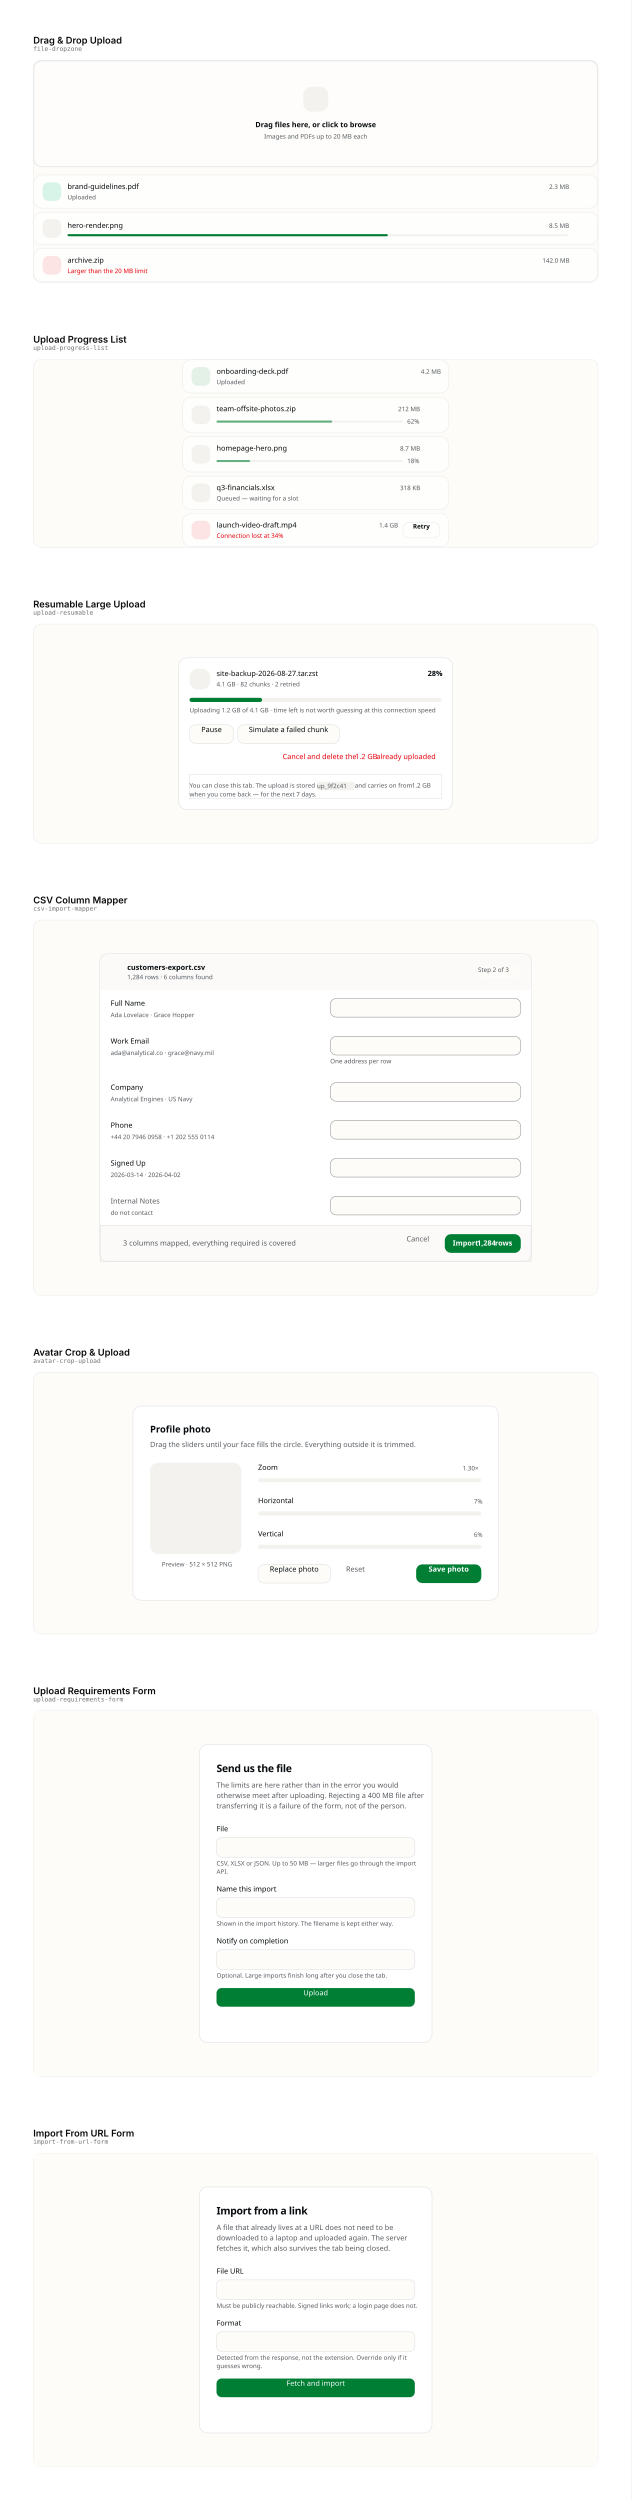
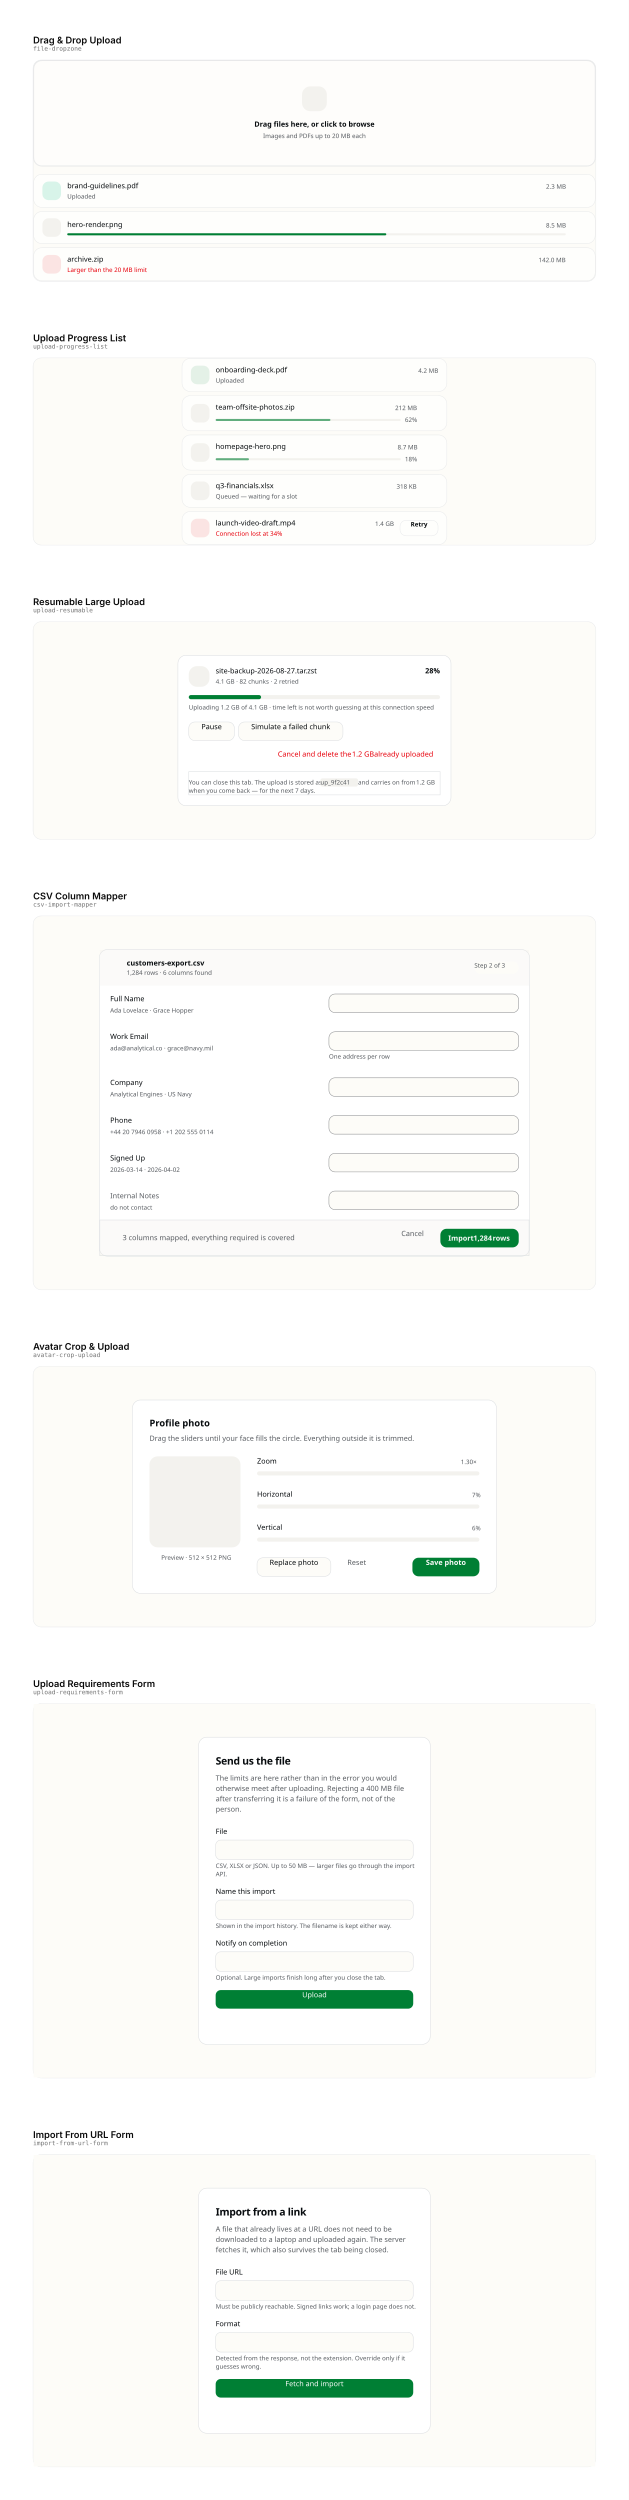
- <svg xmlns="http://www.w3.org/2000/svg" width="1216" height="4815" viewBox="0 0 1216 4815" id="Hoverlab — File Upload">
-   <rect id="Background" x="0" y="0" width="1216" height="4815" fill="#ffffff" />
+ <svg xmlns="http://www.w3.org/2000/svg" width="1216" height="4834" viewBox="0 0 1216 4834" id="Hoverlab — File Upload">
+   <rect id="Background" x="0" y="0" width="1216" height="4834" fill="#ffffff" />
  <text id="Drag &amp; Drop Upload label" x="64" y="84" font-family="Inter, system-ui, sans-serif" font-size="18" font-weight="600" fill="#0a0a0a">Drag &amp; Drop Upload</text>
  <text id="file-dropzone id" x="64" y="98" font-family="ui-monospace, monospace" font-size="12" fill="#737373">file-dropzone</text>
  <g id="Drag &amp; Drop Upload" transform="translate(64, 116)">
    <rect id="container" x="0" y="0" width="1088" height="428" rx="16" fill="#fdfcf8" stroke="rgba(220, 222, 225, 0.6)" stroke-width="1" />
    <rect id="container 2" x="1" y="1" width="1086" height="204" rx="16" fill="rgba(255, 255, 255, 0.4)" stroke="rgba(220, 222, 225, 0.6)" stroke-width="2" />
    <rect id="container 3" x="520" y="51" width="48" height="48" rx="16" fill="#f3f2ee" />
-     <text id="Drag files here, or click to browse" x="543.99" y="129" fill="#080c0f" font-family="ui-sans-serif, system-ui" font-size="14" font-weight="600" text-anchor="middle">Drag files here, or click to browse</text>
-     <text id="Images and PDFs up to 20 MB each" x="543.99" y="151" fill="#575b60" font-family="ui-sans-serif, system-ui" font-size="12" text-anchor="middle">Images and PDFs up to 20 MB each</text>
+     <text id="Drag files here, or click to browse" x="544" y="129" fill="#080c0f" font-family="Geist, &quot;Geist Fallback&quot;" font-size="14" font-weight="600" text-anchor="middle">Drag files here, or click to browse</text>
+     <text id="Images and PDFs up to 20 MB each" x="543.99" y="151" fill="#575b60" font-family="Geist, &quot;Geist Fallback&quot;" font-size="12" text-anchor="middle">Images and PDFs up to 20 MB each</text>
    <rect id="list item" x="1" y="221" width="1086" height="64" rx="16" fill="rgba(255, 255, 255, 0.6)" stroke="rgba(220, 222, 225, 0.6)" stroke-width="1" />
    <rect id="container 4" x="18" y="235" width="36" height="36" rx="12" fill="rgba(0, 188, 128, 0.149)" />
-     <text id="brand-guidelines.pdf" x="66" y="248" fill="#080c0f" font-family="ui-sans-serif, system-ui" font-size="14" font-weight="500">brand-guidelines.pdf</text>
-     <text id="2.3 MB" x="993.52" y="248" fill="#575b60" font-family="ui-sans-serif, system-ui" font-size="12">2.3 MB</text>
-     <text id="Uploaded" x="66" y="268" fill="#575b60" font-family="ui-sans-serif, system-ui" font-size="12">Uploaded</text>
+     <text id="brand-guidelines.pdf" x="66" y="248" fill="#080c0f" font-family="Geist, &quot;Geist Fallback&quot;" font-size="14" font-weight="500">brand-guidelines.pdf</text>
+     <text id="2.3 MB" x="991.73" y="249" fill="#575b60" font-family="Geist, &quot;Geist Fallback&quot;" font-size="12">2.3 MB</text>
+     <text id="Uploaded" x="66" y="268" fill="#575b60" font-family="Geist, &quot;Geist Fallback&quot;" font-size="12">Uploaded</text>
    <rect id="list item 2" x="1" y="293" width="1086" height="62" rx="16" fill="rgba(255, 255, 255, 0.6)" stroke="rgba(220, 222, 225, 0.6)" stroke-width="1" />
    <rect id="container 5" x="18" y="306" width="36" height="36" rx="12" fill="#f3f2ee" />
-     <text id="hero-render.png" x="66" y="323" fill="#080c0f" font-family="ui-sans-serif, system-ui" font-size="14" font-weight="500">hero-render.png</text>
-     <text id="8.5 MB" x="993.52" y="323" fill="#575b60" font-family="ui-sans-serif, system-ui" font-size="12">8.5 MB</text>
+     <text id="hero-render.png" x="66" y="323" fill="#080c0f" font-family="Geist, &quot;Geist Fallback&quot;" font-size="14" font-weight="500">hero-render.png</text>
+     <text id="8.5 MB" x="991.73" y="324" fill="#575b60" font-family="Geist, &quot;Geist Fallback&quot;" font-size="12">8.5 MB</text>
    <rect id="progressbar" x="66" y="335" width="964" height="4" rx="2" fill="#f3f2ee" />
    <rect id="container 6" x="66" y="335" width="616.95" height="4" rx="2" fill="#007f34" />
    <rect id="list item 3" x="1" y="363" width="1086" height="64" rx="16" fill="rgba(255, 255, 255, 0.6)" stroke="rgba(220, 222, 225, 0.6)" stroke-width="1" />
    <rect id="container 7" x="18" y="377" width="36" height="36" rx="12" fill="rgba(226, 0, 10, 0.102)" />
-     <text id="archive.zip" x="66" y="390" fill="#080c0f" font-family="ui-sans-serif, system-ui" font-size="14" font-weight="500">archive.zip</text>
-     <text id="142.0 MB" x="980.58" y="390" fill="#575b60" font-family="ui-sans-serif, system-ui" font-size="12">142.0 MB</text>
-     <text id="Larger than the 20 MB limit" x="66" y="410" fill="#e7000b" font-family="ui-sans-serif, system-ui" font-size="12">Larger than the 20 MB limit</text>
+     <text id="archive.zip" x="66" y="390" fill="#080c0f" font-family="Geist, &quot;Geist Fallback&quot;" font-size="14" font-weight="500">archive.zip</text>
+     <text id="142.0 MB" x="977.34" y="391" fill="#575b60" font-family="Geist, &quot;Geist Fallback&quot;" font-size="12">142.0 MB</text>
+     <text id="Larger than the 20 MB limit" x="66" y="410" fill="#e7000b" font-family="Geist, &quot;Geist Fallback&quot;" font-size="12">Larger than the 20 MB limit</text>
  </g>
  <text id="Upload Progress List label" x="64" y="660" font-family="Inter, system-ui, sans-serif" font-size="18" font-weight="600" fill="#0a0a0a">Upload Progress List</text>
  <text id="upload-progress-list id" x="64" y="674" font-family="ui-monospace, monospace" font-size="12" fill="#737373">upload-progress-list</text>
  <g id="Upload Progress List" transform="translate(64, 692)">
    <rect id="container" x="0" y="0" width="1088" height="362" rx="16" fill="#fdfcf8" stroke="rgba(220, 222, 225, 0.6)" stroke-width="1" />
    <rect id="list item" x="288" y="1" width="512" height="64" rx="16" fill="rgba(255, 255, 255, 0.6)" stroke="rgba(220, 222, 225, 0.6)" stroke-width="1" />
    <rect id="container 2" x="305" y="15" width="36" height="36" rx="12" fill="rgba(0, 128, 49, 0.102)" />
-     <text id="onboarding-deck.pdf" x="353" y="28" fill="#080c0f" font-family="ui-sans-serif, system-ui" font-size="14" font-weight="500">onboarding-deck.pdf</text>
-     <text id="4.2 MB" x="746.52" y="28" fill="#575b60" font-family="ui-sans-serif, system-ui" font-size="12">4.2 MB</text>
-     <text id="Uploaded" x="353" y="48" fill="#575b60" font-family="ui-sans-serif, system-ui" font-size="12">Uploaded</text>
+     <text id="onboarding-deck.pdf" x="353" y="28" fill="#080c0f" font-family="Geist, &quot;Geist Fallback&quot;" font-size="14" font-weight="500">onboarding-deck.pdf</text>
+     <text id="4.2 MB" x="744.73" y="29" fill="#575b60" font-family="Geist, &quot;Geist Fallback&quot;" font-size="12">4.2 MB</text>
+     <text id="Uploaded" x="353" y="48" fill="#575b60" font-family="Geist, &quot;Geist Fallback&quot;" font-size="12">Uploaded</text>
    <rect id="list item 2" x="288" y="73" width="512" height="68" rx="16" fill="rgba(255, 255, 255, 0.6)" stroke="rgba(220, 222, 225, 0.6)" stroke-width="1" />
    <rect id="container 3" x="305" y="89" width="36" height="36" rx="12" fill="#f3f2ee" />
-     <text id="team-offsite-photos.zip" x="353" y="100" fill="#080c0f" font-family="ui-sans-serif, system-ui" font-size="14" font-weight="500">team-offsite-photos.zip</text>
-     <text id="212 MB" x="702.64" y="100" fill="#575b60" font-family="ui-sans-serif, system-ui" font-size="12">212 MB</text>
-     <rect id="progressbar" x="353" y="118" width="359.23" height="4" rx="2" fill="#f3f2ee" />
-     <rect id="container 4" x="353" y="118" width="222.72" height="4" rx="2" fill="#007f34" opacity="0.58" />
-     <text id="62%" x="720.23" y="124" fill="#575b60" font-family="ui-sans-serif, system-ui" font-size="12">62%</text>
+     <text id="team-offsite-photos.zip" x="353" y="100" fill="#080c0f" font-family="Geist, &quot;Geist Fallback&quot;" font-size="14" font-weight="500">team-offsite-photos.zip</text>
+     <text id="212 MB" x="699.95" y="101" fill="#575b60" font-family="Geist, &quot;Geist Fallback&quot;" font-size="12">212 MB</text>
+     <rect id="progressbar" x="353" y="118" width="357.97" height="4" rx="2" fill="#f3f2ee" />
+     <rect id="container 4" x="353" y="118" width="221.94" height="4" rx="2" fill="#007f34" opacity="0.6" />
+     <text id="62%" x="718.97" y="124" fill="#575b60" font-family="Geist, &quot;Geist Fallback&quot;" font-size="12">62%</text>
    <rect id="list item 3" x="288" y="149" width="512" height="68" rx="16" fill="rgba(255, 255, 255, 0.6)" stroke="rgba(220, 222, 225, 0.6)" stroke-width="1" />
    <rect id="container 5" x="305" y="165" width="36" height="36" rx="12" fill="#f3f2ee" />
-     <text id="homepage-hero.png" x="353" y="176" fill="#080c0f" font-family="ui-sans-serif, system-ui" font-size="14" font-weight="500">homepage-hero.png</text>
-     <text id="8.7 MB" x="706.52" y="176" fill="#575b60" font-family="ui-sans-serif, system-ui" font-size="12">8.7 MB</text>
-     <rect id="progressbar 2" x="353" y="194" width="359.23" height="4" rx="2" fill="#f3f2ee" />
-     <rect id="container 6" x="353" y="194" width="64.66" height="4" rx="2" fill="#007f34" opacity="0.58" />
-     <text id="18%" x="720.23" y="200" fill="#575b60" font-family="ui-sans-serif, system-ui" font-size="12">18%</text>
+     <text id="homepage-hero.png" x="353" y="176" fill="#080c0f" font-family="Geist, &quot;Geist Fallback&quot;" font-size="14" font-weight="500">homepage-hero.png</text>
+     <text id="8.7 MB" x="704.73" y="177" fill="#575b60" font-family="Geist, &quot;Geist Fallback&quot;" font-size="12">8.7 MB</text>
+     <rect id="progressbar 2" x="353" y="194" width="357.97" height="4" rx="2" fill="#f3f2ee" />
+     <rect id="container 6" x="353" y="194" width="64.42" height="4" rx="2" fill="#007f34" opacity="0.6" />
+     <text id="18%" x="718.97" y="200" fill="#575b60" font-family="Geist, &quot;Geist Fallback&quot;" font-size="12">18%</text>
    <rect id="list item 4" x="288" y="225" width="512" height="64" rx="16" fill="rgba(255, 255, 255, 0.6)" stroke="rgba(220, 222, 225, 0.6)" stroke-width="1" />
    <rect id="container 7" x="305" y="239" width="36" height="36" rx="12" fill="#f3f2ee" />
-     <text id="q3-financials.xlsx" x="353" y="252" fill="#080c0f" font-family="ui-sans-serif, system-ui" font-size="14" font-weight="500">q3-financials.xlsx</text>
-     <text id="318 KB" x="706.45" y="252" fill="#575b60" font-family="ui-sans-serif, system-ui" font-size="12">318 KB</text>
-     <text id="Queued — waiting for a slot" x="353" y="272" fill="#575b60" font-family="ui-sans-serif, system-ui" font-size="12">Queued — waiting for a slot</text>
+     <text id="q3-financials.xlsx" x="353" y="252" fill="#080c0f" font-family="Geist, &quot;Geist Fallback&quot;" font-size="14" font-weight="500">q3-financials.xlsx</text>
+     <text id="318 KB" x="702.67" y="253" fill="#575b60" font-family="Geist, &quot;Geist Fallback&quot;" font-size="12">318 KB</text>
+     <text id="Queued — waiting for a slot" x="353" y="272" fill="#575b60" font-family="Geist, &quot;Geist Fallback&quot;" font-size="12">Queued — waiting for a slot</text>
    <rect id="list item 5" x="288" y="297" width="512" height="64" rx="16" fill="rgba(255, 255, 255, 0.6)" stroke="rgba(220, 222, 225, 0.6)" stroke-width="1" />
    <rect id="container 8" x="305" y="311" width="36" height="36" rx="12" fill="rgba(226, 0, 10, 0.102)" />
-     <text id="launch-video-draft.mp4" x="353" y="324" fill="#080c0f" font-family="ui-sans-serif, system-ui" font-size="14" font-weight="500">launch-video-draft.mp4</text>
-     <text id="1.4 GB" x="666.17" y="324" fill="#575b60" font-family="ui-sans-serif, system-ui" font-size="12">1.4 GB</text>
-     <text id="Connection lost at 34%" x="353" y="344" fill="#e7000b" font-family="ui-sans-serif, system-ui" font-size="12">Connection lost at 34%</text>
-     <rect id="button" x="712.11" y="314" width="70.89" height="30" rx="12" fill="none" stroke="rgba(220, 222, 225, 0.6)" stroke-width="1" />
-     <text id="Retry" x="747.55" y="326" fill="#080c0f" font-family="ui-sans-serif, system-ui" font-size="12" font-weight="600" text-anchor="middle">Retry</text>
+     <text id="launch-video-draft.mp4" x="353" y="324" fill="#080c0f" font-family="Geist, &quot;Geist Fallback&quot;" font-size="14" font-weight="500">launch-video-draft.mp4</text>
+     <text id="1.4 GB" x="661.13" y="325" fill="#575b60" font-family="Geist, &quot;Geist Fallback&quot;" font-size="12">1.4 GB</text>
+     <text id="Connection lost at 34%" x="353" y="344" fill="#e7000b" font-family="Geist, &quot;Geist Fallback&quot;" font-size="12">Connection lost at 34%</text>
+     <rect id="button" x="709.5" y="314" width="73.5" height="30" rx="12" fill="none" stroke="rgba(220, 222, 225, 0.6)" stroke-width="1" />
+     <text id="Retry" x="746.25" y="326" fill="#080c0f" font-family="Geist, &quot;Geist Fallback&quot;" font-size="12" font-weight="600" text-anchor="middle">Retry</text>
  </g>
  <text id="Resumable Large Upload label" x="64" y="1170" font-family="Inter, system-ui, sans-serif" font-size="18" font-weight="600" fill="#0a0a0a">Resumable Large Upload</text>
  <text id="upload-resumable id" x="64" y="1184" font-family="ui-monospace, monospace" font-size="12" fill="#737373">upload-resumable</text>
  <g id="Resumable Large Upload" transform="translate(64, 1202)">
-     <rect id="container" x="0" y="0" width="1088" height="422" rx="16" fill="#fdfcf8" stroke="rgba(220, 222, 225, 0.6)" stroke-width="1" />
-     <rect id="container 2" x="280" y="65" width="528" height="292" rx="16" fill="#ffffff" stroke="#dbdee1" stroke-width="1" />
+     <rect id="container" x="0" y="0" width="1088" height="421" rx="16" fill="#fdfcf8" stroke="rgba(220, 222, 225, 0.6)" stroke-width="1" />
+     <rect id="container 2" x="280" y="65" width="528" height="291" rx="16" fill="#ffffff" stroke="#dbdee1" stroke-width="1" />
    <rect id="container 3" x="301" y="86" width="40" height="40" rx="16" fill="#f3f2ee" />
-     <text id="site-backup-2026-08-27.tar.zst" x="353" y="100" fill="#080c0f" font-family="ui-sans-serif, system-ui" font-size="14" font-weight="500">site-backup-2026-08-27.tar.zst</text>
-     <text id="4.1 GB · 82 chunks · 2 retried" x="353" y="120" fill="#575b60" font-family="ui-sans-serif, system-ui" font-size="12">4.1 GB · 82 chunks · 2 retried</text>
-     <text id="28%" x="759.69" y="100" fill="#080c0f" font-family="ui-sans-serif, system-ui" font-size="14" font-weight="600">28%</text>
+     <text id="site-backup-2026-08-27.tar.zst" x="353" y="100" fill="#080c0f" font-family="Geist, &quot;Geist Fallback&quot;" font-size="14" font-weight="500">site-backup-2026-08-27.tar.zst</text>
+     <text id="4.1 GB · 82 chunks · 2 retried" x="353" y="120" fill="#575b60" font-family="Geist, &quot;Geist Fallback&quot;" font-size="12">4.1 GB · 82 chunks · 2 retried</text>
+     <text id="28%" x="758.06" y="100" fill="#080c0f" font-family="Geist, &quot;Geist Fallback&quot;" font-size="14" font-weight="600">28%</text>
    <rect id="progressbar" x="301" y="142" width="486" height="8" rx="4" fill="#f3f2ee" />
    <rect id="container 4" x="301" y="142" width="139.86" height="8" rx="4" fill="#007f34" />
-     <text id="Uploading 1.2 GB of 4.1 GB · time left i…" x="301" y="170" fill="#575b60" font-family="ui-sans-serif, system-ui" font-size="12">Uploading 1.2 GB of 4.1 GB · time left is not worth guessing at this connection speed</text>
-     <rect id="button" x="301" y="194" width="84.73" height="36" rx="12" fill="#fdfcf8" stroke="#dbdee1" stroke-width="1" />
-     <text id="Pause" x="343.37" y="208" fill="#080c0f" font-family="ui-sans-serif, system-ui" font-size="14" font-weight="500" text-anchor="middle">Pause</text>
-     <rect id="button 2" x="393.73" y="194" width="195.83" height="36" rx="12" fill="#fdfcf8" stroke="#dbdee1" stroke-width="1" />
-     <text id="Simulate a failed chunk" x="491.65" y="208" fill="#080c0f" font-family="ui-sans-serif, system-ui" font-size="14" font-weight="500" text-anchor="middle">Simulate a failed chunk</text>
-     <text id="Cancel and delete the" x="551.45" y="260" fill="#e7000b" font-family="ui-sans-serif, system-ui" font-size="14" font-weight="500" text-anchor="middle">Cancel and delete the</text>
-     <text id="1.2 GB" x="641.48" y="260" fill="#e7000b" font-family="ui-sans-serif, system-ui" font-size="14" font-weight="500" text-anchor="middle">1.2 GB</text>
-     <text id="already uploaded" x="717.95" y="260" fill="#e7000b" font-family="ui-sans-serif, system-ui" font-size="14" font-weight="500" text-anchor="middle">already uploaded</text>
-     <rect id="paragraph" x="301" y="290" width="486" height="46" fill="none" stroke="#dbdee1" stroke-width="1" />
-     <text id="You can close this tab. The upload is st…" x="301" y="315" fill="#575b60" font-family="ui-sans-serif, system-ui" font-size="12">You can close this tab. The upload is stored as</text>
-     <text id="and carries on from" x="619.28" y="315" fill="#575b60" font-family="ui-sans-serif, system-ui" font-size="12">and carries on from</text>
-     <text id="1.2 GB 2" x="729.06" y="315" fill="#575b60" font-family="ui-sans-serif, system-ui" font-size="12">1.2 GB</text>
-     <text id="when you come back — for the next 7 days…" x="301" y="332" fill="#575b60" font-family="ui-sans-serif, system-ui" font-size="12">when you come back — for the next 7 days.</text>
-     <rect id="container 5" x="546.47" y="304" width="72.81" height="16" rx="4" fill="#f3f2ee" />
-     <text id="up_9f2c41" x="546.47" y="316" fill="#575b60" font-family="&quot;JetBrains Mono&quot;, &quot;JetBrains Mono Fallback&quot;" font-size="12">up_9f2c41</text>
+     <text id="Uploading 1.2 GB of 4.1 GB · time left i…" x="301" y="170" fill="#575b60" font-family="Geist, &quot;Geist Fallback&quot;" font-size="12">Uploading 1.2 GB of 4.1 GB · time left is not worth guessing at this connection speed</text>
+     <rect id="button" x="301" y="194" width="88.19" height="36" rx="12" fill="#fdfcf8" stroke="#dbdee1" stroke-width="1" />
+     <text id="Pause" x="345.09" y="208" fill="#080c0f" font-family="Geist, &quot;Geist Fallback&quot;" font-size="14" font-weight="500" text-anchor="middle">Pause</text>
+     <rect id="button 2" x="397.19" y="194" width="201.89" height="36" rx="12" fill="#fdfcf8" stroke="#dbdee1" stroke-width="1" />
+     <text id="Simulate a failed chunk" x="498.13" y="208" fill="#080c0f" font-family="Geist, &quot;Geist Fallback&quot;" font-size="14" font-weight="500" text-anchor="middle">Simulate a failed chunk</text>
+     <text id="Cancel and delete the" x="544.26" y="261" fill="#e7000b" font-family="Geist, &quot;Geist Fallback&quot;" font-size="14" font-weight="500" text-anchor="middle">Cancel and delete the</text>
+     <text id="1.2 GB" x="637.93" y="261" fill="#e7000b" font-family="Geist, &quot;Geist Fallback&quot;" font-size="14" font-weight="500" text-anchor="middle">1.2 GB</text>
+     <text id="already uploaded" x="716.59" y="261" fill="#e7000b" font-family="Geist, &quot;Geist Fallback&quot;" font-size="14" font-weight="500" text-anchor="middle">already uploaded</text>
+     <rect id="paragraph" x="301" y="290" width="486" height="45" fill="none" stroke="#dbdee1" stroke-width="1" />
+     <text id="You can close this tab. The upload is st…" x="301" y="315" fill="#575b60" font-family="Geist, &quot;Geist Fallback&quot;" font-size="12">You can close this tab. The upload is stored as</text>
+     <text id="and carries on from" x="628.36" y="315" fill="#575b60" font-family="Geist, &quot;Geist Fallback&quot;" font-size="12">and carries on from</text>
+     <text id="1.2 GB 2" x="740.44" y="315" fill="#575b60" font-family="Geist, &quot;Geist Fallback&quot;" font-size="12">1.2 GB</text>
+     <text id="when you come back — for the next 7 days…" x="301" y="331" fill="#575b60" font-family="Geist, &quot;Geist Fallback&quot;" font-size="12">when you come back — for the next 7 days.</text>
+     <rect id="container 5" x="555.55" y="303" width="72.81" height="16" rx="4" fill="#f3f2ee" />
+     <text id="up_9f2c41" x="555.55" y="315" fill="#575b60" font-family="&quot;JetBrains Mono&quot;, &quot;JetBrains Mono Fallback&quot;" font-size="12">up_9f2c41</text>
  </g>
-   <text id="CSV Column Mapper label" x="64" y="1740" font-family="Inter, system-ui, sans-serif" font-size="18" font-weight="600" fill="#0a0a0a">CSV Column Mapper</text>
-   <text id="csv-import-mapper id" x="64" y="1754" font-family="ui-monospace, monospace" font-size="12" fill="#737373">csv-import-mapper</text>
-   <g id="CSV Column Mapper" transform="translate(64, 1772)">
+   <text id="CSV Column Mapper label" x="64" y="1739" font-family="Inter, system-ui, sans-serif" font-size="18" font-weight="600" fill="#0a0a0a">CSV Column Mapper</text>
+   <text id="csv-import-mapper id" x="64" y="1753" font-family="ui-monospace, monospace" font-size="12" fill="#737373">csv-import-mapper</text>
+   <g id="CSV Column Mapper" transform="translate(64, 1771)">
    <rect id="container" x="0" y="0" width="1088" height="723" rx="16" fill="#fdfcf8" stroke="rgba(220, 222, 225, 0.6)" stroke-width="1" />
    <rect id="container 2" x="128" y="65" width="832" height="593" rx="16" fill="#ffffff" stroke="#dbdee1" stroke-width="1" />
    <rect id="header" x="129" y="66" width="830" height="69" fill="rgba(242, 238, 235, 0.302)" />
-     <text id="customers-export.csv" x="181" y="96" fill="#080c0f" font-family="ui-sans-serif, system-ui" font-size="14" font-weight="600">customers-export.csv</text>
-     <text id="1,284 rows · 6 columns found" x="181" y="114" fill="#575b60" font-family="ui-sans-serif, system-ui" font-size="12">1,284 rows · 6 columns found</text>
-     <rect id="container 3" x="856.61" y="88" width="82.39" height="24" rx="12" fill="#fdfcf8" />
-     <text id="Step 2 of 3" x="856.61" y="100" fill="#575b60" font-family="ui-sans-serif, system-ui" font-size="12" font-weight="500">Step 2 of 3</text>
-     <text id="Full Name" x="149" y="165" fill="#080c0f" font-family="ui-sans-serif, system-ui" font-size="14" font-weight="500">Full Name</text>
+     <text id="customers-export.csv" x="181" y="96" fill="#080c0f" font-family="Geist, &quot;Geist Fallback&quot;" font-size="14" font-weight="600">customers-export.csv</text>
+     <text id="1,284 rows · 6 columns found" x="181" y="114" fill="#575b60" font-family="Geist, &quot;Geist Fallback&quot;" font-size="12">1,284 rows · 6 columns found</text>
+     <rect id="container 3" x="853.16" y="88" width="85.84" height="24" rx="12" fill="#fdfcf8" />
+     <text id="Step 2 of 3" x="853.16" y="100" fill="#575b60" font-family="Geist, &quot;Geist Fallback&quot;" font-size="12" font-weight="500">Step 2 of 3</text>
+     <text id="Full Name" x="149" y="165" fill="#080c0f" font-family="Geist, &quot;Geist Fallback&quot;" font-size="14" font-weight="500">Full Name</text>
    <text id="Ada Lovelace · Grace Hopper" x="149" y="187" fill="#575b60" font-family="&quot;JetBrains Mono&quot;, &quot;JetBrains Mono Fallback&quot;" font-size="12">Ada Lovelace · Grace Hopper</text>
    <rect id="field" x="572" y="151" width="367" height="36" rx="12" fill="#fdfcf8" stroke="#8d8f92" stroke-width="1" />
-     <text id="Work Email" x="149" y="238" fill="#080c0f" font-family="ui-sans-serif, system-ui" font-size="14" font-weight="500">Work Email</text>
+     <text id="Work Email" x="149" y="238" fill="#080c0f" font-family="Geist, &quot;Geist Fallback&quot;" font-size="14" font-weight="500">Work Email</text>
    <text id="ada@analytical.co · grace@navy.mil" x="149" y="260" fill="#575b60" font-family="&quot;JetBrains Mono&quot;, &quot;JetBrains Mono Fallback&quot;" font-size="12">ada@analytical.co · grace@navy.mil</text>
    <rect id="field 2" x="572" y="224" width="367" height="36" rx="12" fill="#fdfcf8" stroke="#8d8f92" stroke-width="1" />
-     <text id="One address per row" x="572" y="276" fill="#575b60" font-family="ui-sans-serif, system-ui" font-size="12">One address per row</text>
-     <text id="Company" x="149" y="327" fill="#080c0f" font-family="ui-sans-serif, system-ui" font-size="14" font-weight="500">Company</text>
+     <text id="One address per row" x="572" y="276" fill="#575b60" font-family="Geist, &quot;Geist Fallback&quot;" font-size="12">One address per row</text>
+     <text id="Company" x="149" y="327" fill="#080c0f" font-family="Geist, &quot;Geist Fallback&quot;" font-size="14" font-weight="500">Company</text>
    <text id="Analytical Engines · US Navy" x="149" y="349" fill="#575b60" font-family="&quot;JetBrains Mono&quot;, &quot;JetBrains Mono Fallback&quot;" font-size="12">Analytical Engines · US Navy</text>
    <rect id="field 3" x="572" y="313" width="367" height="36" rx="12" fill="#fdfcf8" stroke="#8d8f92" stroke-width="1" />
-     <text id="Phone" x="149" y="400" fill="#080c0f" font-family="ui-sans-serif, system-ui" font-size="14" font-weight="500">Phone</text>
+     <text id="Phone" x="149" y="400" fill="#080c0f" font-family="Geist, &quot;Geist Fallback&quot;" font-size="14" font-weight="500">Phone</text>
    <text id="+44 20 7946 0958 · +1 202 555 0114" x="149" y="422" fill="#575b60" font-family="&quot;JetBrains Mono&quot;, &quot;JetBrains Mono Fallback&quot;" font-size="12">+44 20 7946 0958 · +1 202 555 0114</text>
    <rect id="field 4" x="572" y="386" width="367" height="36" rx="12" fill="#fdfcf8" stroke="#8d8f92" stroke-width="1" />
-     <text id="Signed Up" x="149" y="473" fill="#080c0f" font-family="ui-sans-serif, system-ui" font-size="14" font-weight="500">Signed Up</text>
+     <text id="Signed Up" x="149" y="473" fill="#080c0f" font-family="Geist, &quot;Geist Fallback&quot;" font-size="14" font-weight="500">Signed Up</text>
    <text id="2026-03-14 · 2026-04-02" x="149" y="495" fill="#575b60" font-family="&quot;JetBrains Mono&quot;, &quot;JetBrains Mono Fallback&quot;" font-size="12">2026-03-14 · 2026-04-02</text>
    <rect id="field 5" x="572" y="459" width="367" height="36" rx="12" fill="#fdfcf8" stroke="#8d8f92" stroke-width="1" />
-     <text id="Internal Notes" x="149" y="546" fill="#575b60" font-family="ui-sans-serif, system-ui" font-size="14" font-weight="500">Internal Notes</text>
+     <text id="Internal Notes" x="149" y="546" fill="#575b60" font-family="Geist, &quot;Geist Fallback&quot;" font-size="14" font-weight="500">Internal Notes</text>
    <text id="do not contact" x="149" y="568" fill="#575b60" font-family="&quot;JetBrains Mono&quot;, &quot;JetBrains Mono Fallback&quot;" font-size="12">do not contact</text>
    <rect id="field 6" x="572" y="532" width="367" height="36" rx="12" fill="#fdfcf8" stroke="#8d8f92" stroke-width="1" />
    <rect id="footer" x="129" y="588" width="830" height="69" fill="rgba(242, 238, 235, 0.302)" stroke="#dbdee1" stroke-width="1" />
-     <text id="3 columns mapped, everything required is…" x="173" y="627" fill="#575b60" font-family="ui-sans-serif, system-ui" font-size="14">3 columns mapped, everything required is covered</text>
-     <text id="Cancel" x="740.76" y="619" fill="#575b60" font-family="ui-sans-serif, system-ui" font-size="14" font-weight="500" text-anchor="middle">Cancel</text>
-     <rect id="button" x="792.69" y="605" width="146.31" height="36" rx="12" fill="#007f34" />
-     <text id="Import" x="832.58" y="627" fill="#fcfcfc" font-family="ui-sans-serif, system-ui" font-size="14" font-weight="600" text-anchor="middle">Import</text>
-     <text id="1,284" x="872.78" y="627" fill="#fcfcfc" font-family="ui-sans-serif, system-ui" font-size="14" font-weight="600" text-anchor="middle">1,284</text>
-     <text id="rows" x="906.05" y="627" fill="#fcfcfc" font-family="ui-sans-serif, system-ui" font-size="14" font-weight="600" text-anchor="middle">rows</text>
+     <text id="3 columns mapped, everything required is…" x="173" y="627" fill="#575b60" font-family="Geist, &quot;Geist Fallback&quot;" font-size="14">3 columns mapped, everything required is covered</text>
+     <text id="Cancel" x="733.7" y="619" fill="#575b60" font-family="Geist, &quot;Geist Fallback&quot;" font-size="14" font-weight="500" text-anchor="middle">Cancel</text>
+     <rect id="button" x="787.48" y="605" width="151.52" height="36" rx="12" fill="#007f34" />
+     <text id="Import" x="827.36" y="628" fill="#fcfcfc" font-family="Geist, &quot;Geist Fallback&quot;" font-size="14" font-weight="600" text-anchor="middle">Import</text>
+     <text id="1,284" x="869.3" y="628" fill="#fcfcfc" font-family="Geist, &quot;Geist Fallback&quot;" font-size="14" font-weight="600" text-anchor="middle">1,284</text>
+     <text id="rows" x="905.19" y="628" fill="#fcfcfc" font-family="Geist, &quot;Geist Fallback&quot;" font-size="14" font-weight="600" text-anchor="middle">rows</text>
  </g>
-   <text id="Avatar Crop &amp; Upload label" x="64" y="2611" font-family="Inter, system-ui, sans-serif" font-size="18" font-weight="600" fill="#0a0a0a">Avatar Crop &amp; Upload</text>
-   <text id="avatar-crop-upload id" x="64" y="2625" font-family="ui-monospace, monospace" font-size="12" fill="#737373">avatar-crop-upload</text>
-   <g id="Avatar Crop &amp; Upload" transform="translate(64, 2643)">
+   <text id="Avatar Crop &amp; Upload label" x="64" y="2610" font-family="Inter, system-ui, sans-serif" font-size="18" font-weight="600" fill="#0a0a0a">Avatar Crop &amp; Upload</text>
+   <text id="avatar-crop-upload id" x="64" y="2624" font-family="ui-monospace, monospace" font-size="12" fill="#737373">avatar-crop-upload</text>
+   <g id="Avatar Crop &amp; Upload" transform="translate(64, 2642)">
    <rect id="container" x="0" y="0" width="1088" height="504" rx="16" fill="#fdfcf8" stroke="rgba(220, 222, 225, 0.6)" stroke-width="1" />
    <rect id="container 2" x="192" y="65" width="704" height="374" rx="16" fill="#ffffff" stroke="#dbdee1" stroke-width="1" />
-     <text id="Profile photo" x="225" y="116" fill="#080c0f" font-family="ui-sans-serif, system-ui" font-size="18" font-weight="600">Profile photo</text>
-     <text id="Drag the sliders until your face fills t…" x="225" y="144" fill="#575b60" font-family="ui-sans-serif, system-ui" font-size="14">Drag the sliders until your face fills the circle. Everything outside it is trimmed.</text>
+     <text id="Profile photo" x="225" y="116" fill="#080c0f" font-family="Geist, &quot;Geist Fallback&quot;" font-size="18" font-weight="600">Profile photo</text>
+     <text id="Drag the sliders until your face fills t…" x="225" y="144" fill="#575b60" font-family="Geist, &quot;Geist Fallback&quot;" font-size="14">Drag the sliders until your face fills the circle. Everything outside it is trimmed.</text>
    <rect id="container 3" x="225" y="174" width="176" height="176" rx="16" fill="#f3f2ee" />
-     <text id="Preview · 512 × 512 PNG" x="247.61" y="374" fill="#575b60" font-family="ui-sans-serif, system-ui" font-size="12">Preview · 512 × 512 PNG</text>
-     <text id="Zoom" x="433" y="188" fill="#080c0f" font-family="ui-sans-serif, system-ui" font-size="14" font-weight="500">Zoom</text>
+     <text id="Preview · 512 × 512 PNG" x="247.72" y="374" fill="#575b60" font-family="Geist, &quot;Geist Fallback&quot;" font-size="12">Preview · 512 × 512 PNG</text>
+     <text id="Zoom" x="433" y="188" fill="#080c0f" font-family="Geist, &quot;Geist Fallback&quot;" font-size="14" font-weight="500">Zoom</text>
    <text id="1.30×" x="826.98" y="189" fill="#575b60" font-family="&quot;JetBrains Mono&quot;, &quot;JetBrains Mono Fallback&quot;" font-size="12" font-weight="500">1.30×</text>
-     <rect id="field" x="433" y="204" width="430" height="8" rx="4" fill="#f3f2ee" />
-     <text id="Horizontal" x="433" y="252" fill="#080c0f" font-family="ui-sans-serif, system-ui" font-size="14" font-weight="500">Horizontal</text>
+     <rect id="field" x="433" y="203" width="430" height="8" rx="4" fill="#f3f2ee" />
+     <text id="Horizontal" x="433" y="252" fill="#080c0f" font-family="Geist, &quot;Geist Fallback&quot;" font-size="14" font-weight="500">Horizontal</text>
    <text id="7%" x="848.59" y="253" fill="#575b60" font-family="&quot;JetBrains Mono&quot;, &quot;JetBrains Mono Fallback&quot;" font-size="12" font-weight="500">7%</text>
-     <rect id="field 2" x="433" y="268" width="430" height="8" rx="4" fill="#f3f2ee" />
-     <text id="Vertical" x="433" y="316" fill="#080c0f" font-family="ui-sans-serif, system-ui" font-size="14" font-weight="500">Vertical</text>
+     <rect id="field 2" x="433" y="267" width="430" height="8" rx="4" fill="#f3f2ee" />
+     <text id="Vertical" x="433" y="316" fill="#080c0f" font-family="Geist, &quot;Geist Fallback&quot;" font-size="14" font-weight="500">Vertical</text>
    <text id="6%" x="848.59" y="317" fill="#575b60" font-family="&quot;JetBrains Mono&quot;, &quot;JetBrains Mono Fallback&quot;" font-size="12" font-weight="500">6%</text>
-     <rect id="field 3" x="433" y="332" width="430" height="8" rx="4" fill="#f3f2ee" />
-     <rect id="button" x="433" y="370" width="139.34" height="36" rx="12" fill="#fdfcf8" stroke="#dbdee1" stroke-width="1" />
-     <text id="Replace photo" x="502.67" y="384" fill="#080c0f" font-family="ui-sans-serif, system-ui" font-size="14" font-weight="500" text-anchor="middle">Replace photo</text>
-     <text id="Reset" x="620.51" y="384" fill="#575b60" font-family="ui-sans-serif, system-ui" font-size="14" font-weight="500" text-anchor="middle">Reset</text>
-     <rect id="button 2" x="737.5" y="370" width="125.5" height="36" rx="12" fill="#007f34" />
-     <text id="Save photo" x="800.25" y="384" fill="#fcfcfc" font-family="ui-sans-serif, system-ui" font-size="14" font-weight="600" text-anchor="middle">Save photo</text>
+     <rect id="field 3" x="433" y="331" width="430" height="8" rx="4" fill="#f3f2ee" />
+     <rect id="button" x="433" y="370" width="142.72" height="36" rx="12" fill="#fdfcf8" stroke="#dbdee1" stroke-width="1" />
+     <text id="Replace photo" x="504.36" y="384" fill="#080c0f" font-family="Geist, &quot;Geist Fallback&quot;" font-size="14" font-weight="500" text-anchor="middle">Replace photo</text>
+     <text id="Reset" x="625.73" y="384" fill="#575b60" font-family="Geist, &quot;Geist Fallback&quot;" font-size="14" font-weight="500" text-anchor="middle">Reset</text>
+     <rect id="button 2" x="733.44" y="370" width="129.56" height="36" rx="12" fill="#007f34" />
+     <text id="Save photo" x="798.22" y="384" fill="#fcfcfc" font-family="Geist, &quot;Geist Fallback&quot;" font-size="14" font-weight="600" text-anchor="middle">Save photo</text>
  </g>
-   <text id="Upload Requirements Form label" x="64" y="3263" font-family="Inter, system-ui, sans-serif" font-size="18" font-weight="600" fill="#0a0a0a">Upload Requirements Form</text>
-   <text id="upload-requirements-form id" x="64" y="3277" font-family="ui-monospace, monospace" font-size="12" fill="#737373">upload-requirements-form</text>
-   <g id="Upload Requirements Form" transform="translate(64, 3295)">
-     <rect id="container" x="0" y="0" width="1088" height="704" rx="16" fill="#fdfcf8" stroke="rgba(220, 222, 225, 0.6)" stroke-width="1" />
-     <rect id="section" x="1" y="1" width="1086" height="702" fill="#fdfcf8" />
-     <rect id="container 2" x="320" y="65" width="448" height="574" rx="16" fill="#ffffff" stroke="#dbdee1" stroke-width="1" />
-     <text id="Send us the file" x="353" y="118" fill="#080c0f" font-family="ui-sans-serif, system-ui" font-size="20" font-weight="600" letter-spacing="-0.5">Send us the file</text>
-     <text id="The limits are here rather than in the e…" x="353" y="148" fill="#575b60" font-family="ui-sans-serif, system-ui" font-size="14">The limits are here rather than in the error you would</text>
-     <text id="otherwise meet after uploading. Rejectin…" x="353" y="168" fill="#575b60" font-family="ui-sans-serif, system-ui" font-size="14">otherwise meet after uploading. Rejecting a 400 MB file after</text>
-     <text id="transferring it is a failure of the form…" x="353" y="188" fill="#575b60" font-family="ui-sans-serif, system-ui" font-size="14">transferring it is a failure of the form, not of the person.</text>
-     <text id="File" x="353" y="232" fill="#080c0f" font-family="ui-sans-serif, system-ui" font-size="14" font-weight="500">File</text>
-     <rect id="field" x="353" y="244" width="382" height="38" rx="10" fill="#fdfcf8" stroke="#dbdee1" stroke-width="1" />
-     <text id="CSV, XLSX or JSON. Up to 50 MB — larger …" x="353" y="298" fill="#575b60" font-family="ui-sans-serif, system-ui" font-size="12">CSV, XLSX or JSON. Up to 50 MB — larger files go through the import</text>
-     <text id="API." x="353" y="314" fill="#575b60" font-family="ui-sans-serif, system-ui" font-size="12">API.</text>
-     <text id="Name this import" x="353" y="348" fill="#080c0f" font-family="ui-sans-serif, system-ui" font-size="14" font-weight="500">Name this import</text>
-     <rect id="field 2" x="353" y="360" width="382" height="38" rx="10" fill="#fdfcf8" stroke="#dbdee1" stroke-width="1" />
-     <text id="Shown in the import history. The filenam…" x="353" y="414" fill="#575b60" font-family="ui-sans-serif, system-ui" font-size="12">Shown in the import history. The filename is kept either way.</text>
-     <text id="Notify on completion" x="353" y="448" fill="#080c0f" font-family="ui-sans-serif, system-ui" font-size="14" font-weight="500">Notify on completion</text>
-     <rect id="field 3" x="353" y="460" width="382" height="38" rx="10" fill="#fdfcf8" stroke="#dbdee1" stroke-width="1" />
-     <text id="Optional. Large imports finish long afte…" x="353" y="514" fill="#575b60" font-family="ui-sans-serif, system-ui" font-size="12">Optional. Large imports finish long after you close the tab.</text>
-     <rect id="button" x="353" y="534" width="382" height="36" rx="10" fill="#007f34" />
-     <text id="Upload" x="544" y="548" fill="#fcfcfc" font-family="ui-sans-serif, system-ui" font-size="14" font-weight="500" text-anchor="middle">Upload</text>
+   <text id="Upload Requirements Form label" x="64" y="3262" font-family="Inter, system-ui, sans-serif" font-size="18" font-weight="600" fill="#0a0a0a">Upload Requirements Form</text>
+   <text id="upload-requirements-form id" x="64" y="3276" font-family="ui-monospace, monospace" font-size="12" fill="#737373">upload-requirements-form</text>
+   <g id="Upload Requirements Form" transform="translate(64, 3294)">
+     <rect id="container" x="0" y="0" width="1088" height="724" rx="16" fill="#fdfcf8" stroke="rgba(220, 222, 225, 0.6)" stroke-width="1" />
+     <rect id="section" x="1" y="1" width="1086" height="722" fill="#fdfcf8" />
+     <rect id="container 2" x="320" y="65" width="448" height="594" rx="16" fill="#ffffff" stroke="#dbdee1" stroke-width="1" />
+     <text id="Send us the file" x="353" y="118" fill="#080c0f" font-family="Geist, &quot;Geist Fallback&quot;" font-size="20" font-weight="600" letter-spacing="-0.5">Send us the file</text>
+     <text id="The limits are here rather than in the e…" x="353" y="149" fill="#575b60" font-family="Geist, &quot;Geist Fallback&quot;" font-size="14">The limits are here rather than in the error you would</text>
+     <text id="otherwise meet after uploading. Rejectin…" x="353" y="169" fill="#575b60" font-family="Geist, &quot;Geist Fallback&quot;" font-size="14">otherwise meet after uploading. Rejecting a 400 MB file</text>
+     <text id="after transferring it is a failure of th…" x="353" y="189" fill="#575b60" font-family="Geist, &quot;Geist Fallback&quot;" font-size="14">after transferring it is a failure of the form, not of the</text>
+     <text id="person." x="353" y="209" fill="#575b60" font-family="Geist, &quot;Geist Fallback&quot;" font-size="14">person.</text>
+     <text id="File" x="353" y="252" fill="#080c0f" font-family="Geist, &quot;Geist Fallback&quot;" font-size="14" font-weight="500">File</text>
+     <rect id="field" x="353" y="264" width="382" height="38" rx="10" fill="#fdfcf8" stroke="#dbdee1" stroke-width="1" />
+     <text id="CSV, XLSX or JSON. Up to 50 MB — larger …" x="353" y="318" fill="#575b60" font-family="Geist, &quot;Geist Fallback&quot;" font-size="12">CSV, XLSX or JSON. Up to 50 MB — larger files go through the import</text>
+     <text id="API." x="353" y="334" fill="#575b60" font-family="Geist, &quot;Geist Fallback&quot;" font-size="12">API.</text>
+     <text id="Name this import" x="353" y="368" fill="#080c0f" font-family="Geist, &quot;Geist Fallback&quot;" font-size="14" font-weight="500">Name this import</text>
+     <rect id="field 2" x="353" y="380" width="382" height="38" rx="10" fill="#fdfcf8" stroke="#dbdee1" stroke-width="1" />
+     <text id="Shown in the import history. The filenam…" x="353" y="434" fill="#575b60" font-family="Geist, &quot;Geist Fallback&quot;" font-size="12">Shown in the import history. The filename is kept either way.</text>
+     <text id="Notify on completion" x="353" y="468" fill="#080c0f" font-family="Geist, &quot;Geist Fallback&quot;" font-size="14" font-weight="500">Notify on completion</text>
+     <rect id="field 3" x="353" y="480" width="382" height="38" rx="10" fill="#fdfcf8" stroke="#dbdee1" stroke-width="1" />
+     <text id="Optional. Large imports finish long afte…" x="353" y="534" fill="#575b60" font-family="Geist, &quot;Geist Fallback&quot;" font-size="12">Optional. Large imports finish long after you close the tab.</text>
+     <rect id="button" x="353" y="554" width="382" height="36" rx="10" fill="#007f34" />
+     <text id="Upload" x="544" y="568" fill="#fcfcfc" font-family="Geist, &quot;Geist Fallback&quot;" font-size="14" font-weight="500" text-anchor="middle">Upload</text>
  </g>
-   <text id="Import From URL Form label" x="64" y="4115" font-family="Inter, system-ui, sans-serif" font-size="18" font-weight="600" fill="#0a0a0a">Import From URL Form</text>
-   <text id="import-from-url-form id" x="64" y="4129" font-family="ui-monospace, monospace" font-size="12" fill="#737373">import-from-url-form</text>
-   <g id="Import From URL Form" transform="translate(64, 4147)">
+   <text id="Import From URL Form label" x="64" y="4134" font-family="Inter, system-ui, sans-serif" font-size="18" font-weight="600" fill="#0a0a0a">Import From URL Form</text>
+   <text id="import-from-url-form id" x="64" y="4148" font-family="ui-monospace, monospace" font-size="12" fill="#737373">import-from-url-form</text>
+   <g id="Import From URL Form" transform="translate(64, 4166)">
    <rect id="container" x="0" y="0" width="1088" height="604" rx="16" fill="#fdfcf8" stroke="rgba(220, 222, 225, 0.6)" stroke-width="1" />
    <rect id="section" x="1" y="1" width="1086" height="602" fill="#fdfcf8" />
    <rect id="container 2" x="320" y="65" width="448" height="474" rx="16" fill="#ffffff" stroke="#dbdee1" stroke-width="1" />
-     <text id="Import from a link" x="353" y="118" fill="#080c0f" font-family="ui-sans-serif, system-ui" font-size="20" font-weight="600" letter-spacing="-0.5">Import from a link</text>
-     <text id="A file that already lives at a URL does …" x="353" y="148" fill="#575b60" font-family="ui-sans-serif, system-ui" font-size="14">A file that already lives at a URL does not need to be</text>
-     <text id="downloaded to a laptop and uploaded agai…" x="353" y="168" fill="#575b60" font-family="ui-sans-serif, system-ui" font-size="14">downloaded to a laptop and uploaded again. The server</text>
-     <text id="fetches it, which also survives the tab …" x="353" y="188" fill="#575b60" font-family="ui-sans-serif, system-ui" font-size="14">fetches it, which also survives the tab being closed.</text>
-     <text id="File URL" x="353" y="232" fill="#080c0f" font-family="ui-sans-serif, system-ui" font-size="14" font-weight="500">File URL</text>
+     <text id="Import from a link" x="353" y="118" fill="#080c0f" font-family="Geist, &quot;Geist Fallback&quot;" font-size="20" font-weight="600" letter-spacing="-0.5">Import from a link</text>
+     <text id="A file that already lives at a URL does …" x="353" y="149" fill="#575b60" font-family="Geist, &quot;Geist Fallback&quot;" font-size="14">A file that already lives at a URL does not need to be</text>
+     <text id="downloaded to a laptop and uploaded agai…" x="353" y="169" fill="#575b60" font-family="Geist, &quot;Geist Fallback&quot;" font-size="14">downloaded to a laptop and uploaded again. The server</text>
+     <text id="fetches it, which also survives the tab …" x="353" y="189" fill="#575b60" font-family="Geist, &quot;Geist Fallback&quot;" font-size="14">fetches it, which also survives the tab being closed.</text>
+     <text id="File URL" x="353" y="232" fill="#080c0f" font-family="Geist, &quot;Geist Fallback&quot;" font-size="14" font-weight="500">File URL</text>
    <rect id="field" x="353" y="244" width="382" height="38" rx="10" fill="#fdfcf8" stroke="#dbdee1" stroke-width="1" />
-     <text id="Must be publicly reachable. Signed links…" x="353" y="298" fill="#575b60" font-family="ui-sans-serif, system-ui" font-size="12">Must be publicly reachable. Signed links work; a login page does not.</text>
-     <text id="Format" x="353" y="332" fill="#080c0f" font-family="ui-sans-serif, system-ui" font-size="14" font-weight="500">Format</text>
+     <text id="Must be publicly reachable. Signed links…" x="353" y="298" fill="#575b60" font-family="Geist, &quot;Geist Fallback&quot;" font-size="12">Must be publicly reachable. Signed links work; a login page does not.</text>
+     <text id="Format" x="353" y="332" fill="#080c0f" font-family="Geist, &quot;Geist Fallback&quot;" font-size="14" font-weight="500">Format</text>
    <rect id="field 2" x="353" y="344" width="382" height="38" rx="10" fill="#fdfcf8" stroke="#dbdee1" stroke-width="1" />
-     <text id="Detected from the response, not the exte…" x="353" y="398" fill="#575b60" font-family="ui-sans-serif, system-ui" font-size="12">Detected from the response, not the extension. Override only if it</text>
-     <text id="guesses wrong." x="353" y="414" fill="#575b60" font-family="ui-sans-serif, system-ui" font-size="12">guesses wrong.</text>
+     <text id="Detected from the response, not the exte…" x="353" y="398" fill="#575b60" font-family="Geist, &quot;Geist Fallback&quot;" font-size="12">Detected from the response, not the extension. Override only if it</text>
+     <text id="guesses wrong." x="353" y="414" fill="#575b60" font-family="Geist, &quot;Geist Fallback&quot;" font-size="12">guesses wrong.</text>
    <rect id="button" x="353" y="434" width="382" height="36" rx="10" fill="#007f34" />
-     <text id="Fetch and import" x="544" y="448" fill="#fcfcfc" font-family="ui-sans-serif, system-ui" font-size="14" font-weight="500" text-anchor="middle">Fetch and import</text>
+     <text id="Fetch and import" x="544" y="448" fill="#fcfcfc" font-family="Geist, &quot;Geist Fallback&quot;" font-size="14" font-weight="500" text-anchor="middle">Fetch and import</text>
  </g>
</svg>
